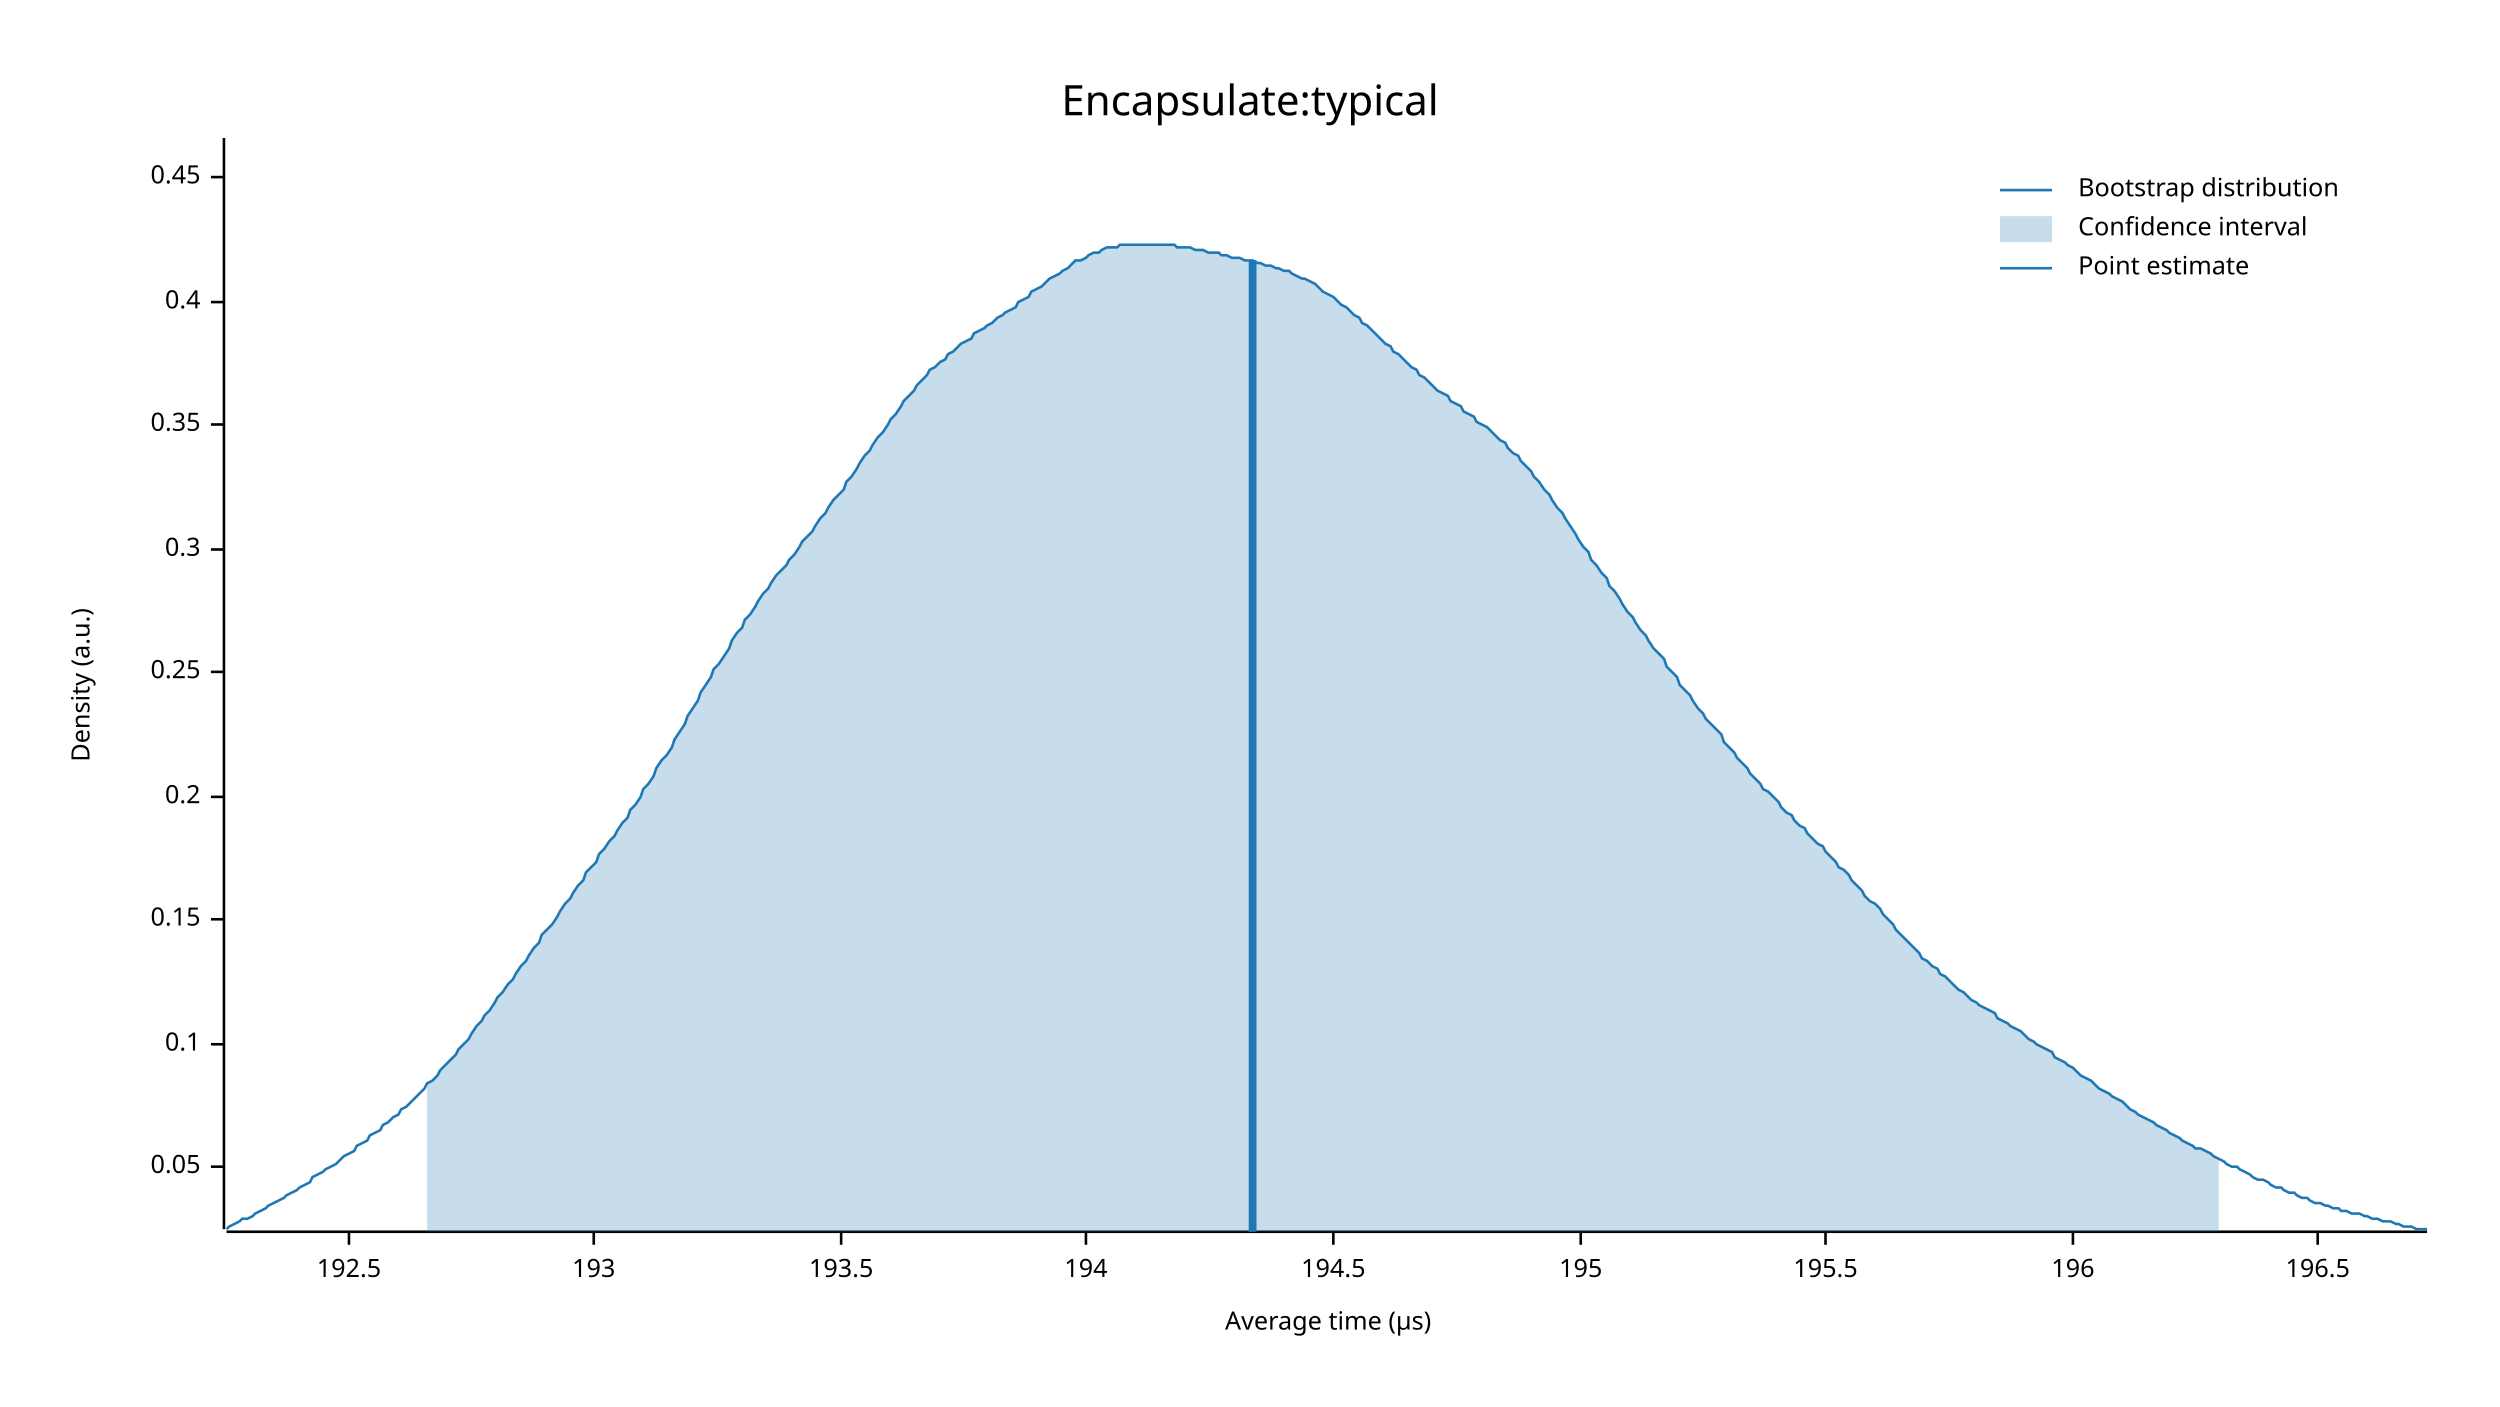
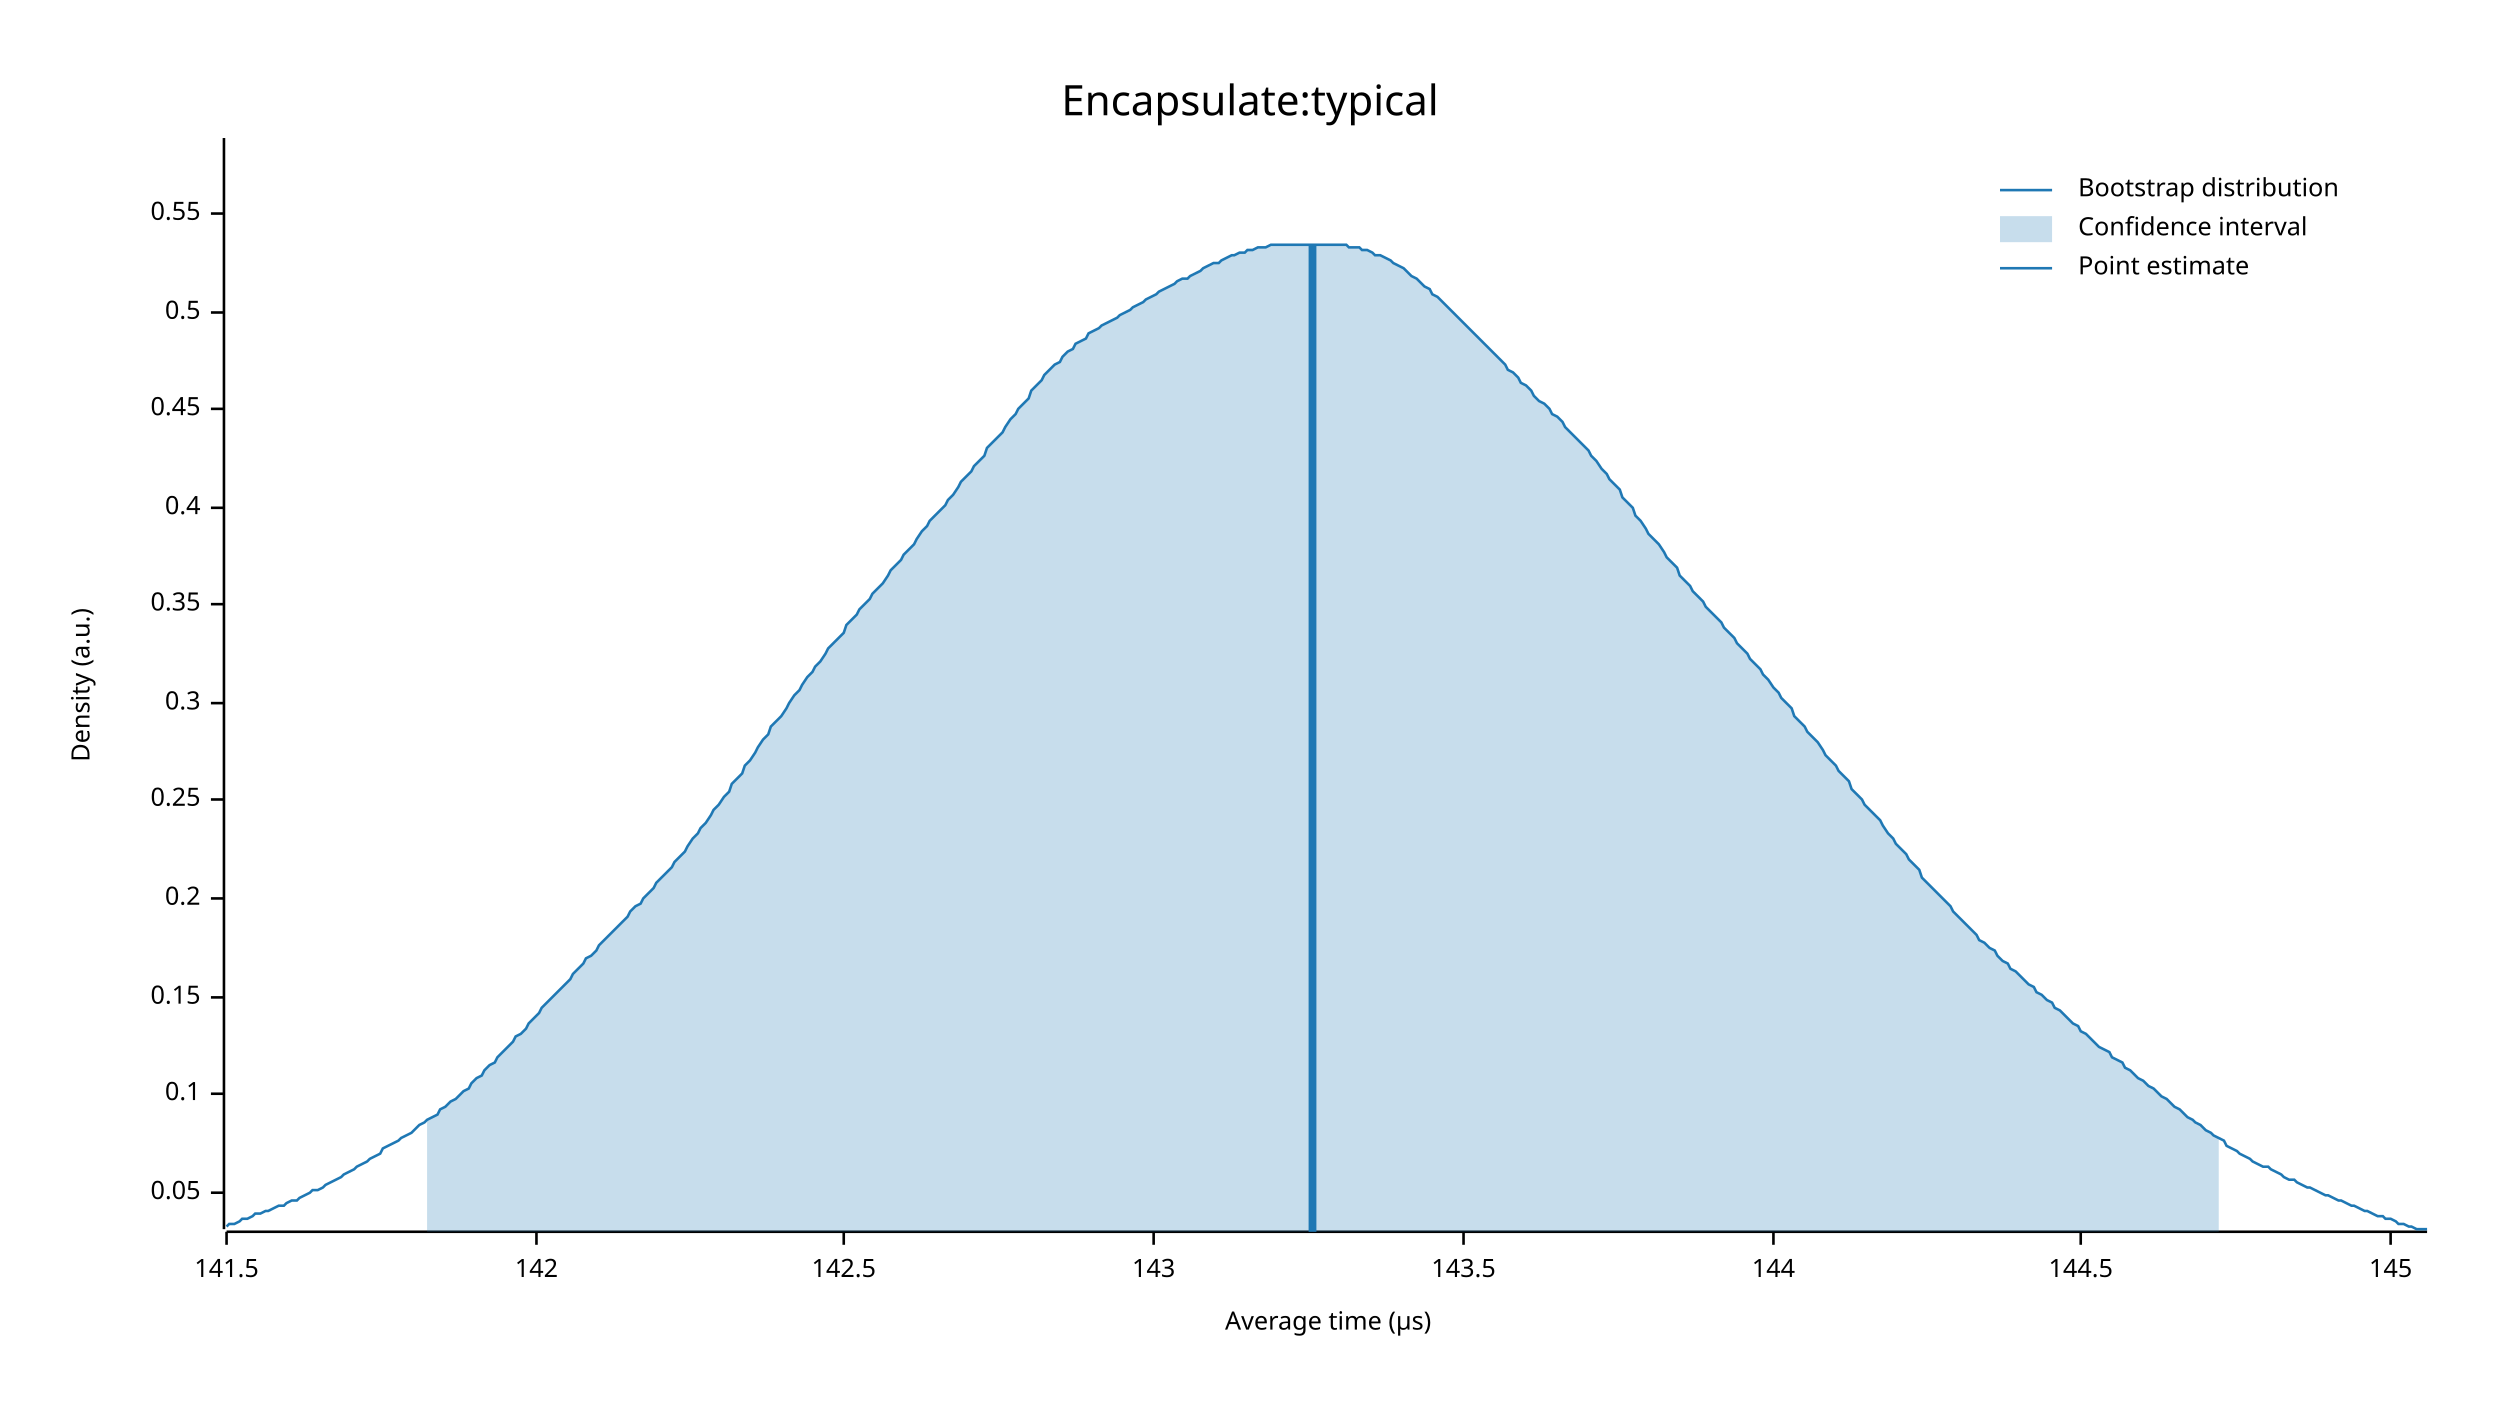
<svg xmlns="http://www.w3.org/2000/svg" width="960" height="540" viewBox="0 0 960 540">
  <text x="480" y="32" dy="0.76em" text-anchor="middle" font-family="sans-serif" font-size="16.129" opacity="1" fill="#000000">
Encapsulate:typical
</text>
  <text x="27" y="263" dy="0.76em" text-anchor="middle" font-family="sans-serif" font-size="9.677" opacity="1" fill="#000000" transform="rotate(270, 27, 263)">
Density (a.u.)
</text>
  <text x="510" y="513" dy="-0.5ex" text-anchor="middle" font-family="sans-serif" font-size="9.677" opacity="1" fill="#000000">
Average time (µs)
</text>
  <polyline fill="none" opacity="1" stroke="#000000" stroke-width="1" points="86,53 86,472 " />
-   <text x="77" y="448" dy="0.5ex" text-anchor="end" font-family="sans-serif" font-size="9.677" opacity="1" fill="#000000">
+   <text x="77" y="458" dy="0.5ex" text-anchor="end" font-family="sans-serif" font-size="9.677" opacity="1" fill="#000000">
0.05
</text>
-   <polyline fill="none" opacity="1" stroke="#000000" stroke-width="1" points="81,448 86,448 " />
-   <text x="77" y="401" dy="0.5ex" text-anchor="end" font-family="sans-serif" font-size="9.677" opacity="1" fill="#000000">
+   <polyline fill="none" opacity="1" stroke="#000000" stroke-width="1" points="81,458 86,458 " />
+   <text x="77" y="420" dy="0.5ex" text-anchor="end" font-family="sans-serif" font-size="9.677" opacity="1" fill="#000000">
0.1
</text>
-   <polyline fill="none" opacity="1" stroke="#000000" stroke-width="1" points="81,401 86,401 " />
-   <text x="77" y="353" dy="0.5ex" text-anchor="end" font-family="sans-serif" font-size="9.677" opacity="1" fill="#000000">
+   <polyline fill="none" opacity="1" stroke="#000000" stroke-width="1" points="81,420 86,420 " />
+   <text x="77" y="383" dy="0.5ex" text-anchor="end" font-family="sans-serif" font-size="9.677" opacity="1" fill="#000000">
0.15
</text>
-   <polyline fill="none" opacity="1" stroke="#000000" stroke-width="1" points="81,353 86,353 " />
-   <text x="77" y="306" dy="0.5ex" text-anchor="end" font-family="sans-serif" font-size="9.677" opacity="1" fill="#000000">
+   <polyline fill="none" opacity="1" stroke="#000000" stroke-width="1" points="81,383 86,383 " />
+   <text x="77" y="345" dy="0.5ex" text-anchor="end" font-family="sans-serif" font-size="9.677" opacity="1" fill="#000000">
0.2
</text>
-   <polyline fill="none" opacity="1" stroke="#000000" stroke-width="1" points="81,306 86,306 " />
-   <text x="77" y="258" dy="0.5ex" text-anchor="end" font-family="sans-serif" font-size="9.677" opacity="1" fill="#000000">
+   <polyline fill="none" opacity="1" stroke="#000000" stroke-width="1" points="81,345 86,345 " />
+   <text x="77" y="307" dy="0.5ex" text-anchor="end" font-family="sans-serif" font-size="9.677" opacity="1" fill="#000000">
0.25
</text>
-   <polyline fill="none" opacity="1" stroke="#000000" stroke-width="1" points="81,258 86,258 " />
-   <text x="77" y="211" dy="0.5ex" text-anchor="end" font-family="sans-serif" font-size="9.677" opacity="1" fill="#000000">
+   <polyline fill="none" opacity="1" stroke="#000000" stroke-width="1" points="81,307 86,307 " />
+   <text x="77" y="270" dy="0.5ex" text-anchor="end" font-family="sans-serif" font-size="9.677" opacity="1" fill="#000000">
0.3
</text>
-   <polyline fill="none" opacity="1" stroke="#000000" stroke-width="1" points="81,211 86,211 " />
-   <text x="77" y="163" dy="0.5ex" text-anchor="end" font-family="sans-serif" font-size="9.677" opacity="1" fill="#000000">
+   <polyline fill="none" opacity="1" stroke="#000000" stroke-width="1" points="81,270 86,270 " />
+   <text x="77" y="232" dy="0.5ex" text-anchor="end" font-family="sans-serif" font-size="9.677" opacity="1" fill="#000000">
0.35
</text>
-   <polyline fill="none" opacity="1" stroke="#000000" stroke-width="1" points="81,163 86,163 " />
-   <text x="77" y="116" dy="0.5ex" text-anchor="end" font-family="sans-serif" font-size="9.677" opacity="1" fill="#000000">
+   <polyline fill="none" opacity="1" stroke="#000000" stroke-width="1" points="81,232 86,232 " />
+   <text x="77" y="195" dy="0.5ex" text-anchor="end" font-family="sans-serif" font-size="9.677" opacity="1" fill="#000000">
0.4
</text>
-   <polyline fill="none" opacity="1" stroke="#000000" stroke-width="1" points="81,116 86,116 " />
-   <text x="77" y="68" dy="0.5ex" text-anchor="end" font-family="sans-serif" font-size="9.677" opacity="1" fill="#000000">
+   <polyline fill="none" opacity="1" stroke="#000000" stroke-width="1" points="81,195 86,195 " />
+   <text x="77" y="157" dy="0.5ex" text-anchor="end" font-family="sans-serif" font-size="9.677" opacity="1" fill="#000000">
0.45
</text>
-   <polyline fill="none" opacity="1" stroke="#000000" stroke-width="1" points="81,68 86,68 " />
+   <polyline fill="none" opacity="1" stroke="#000000" stroke-width="1" points="81,157 86,157 " />
+   <text x="77" y="120" dy="0.5ex" text-anchor="end" font-family="sans-serif" font-size="9.677" opacity="1" fill="#000000">
+ 0.5
+ </text>
+   <polyline fill="none" opacity="1" stroke="#000000" stroke-width="1" points="81,120 86,120 " />
+   <text x="77" y="82" dy="0.5ex" text-anchor="end" font-family="sans-serif" font-size="9.677" opacity="1" fill="#000000">
+ 0.55
+ </text>
+   <polyline fill="none" opacity="1" stroke="#000000" stroke-width="1" points="81,82 86,82 " />
  <polyline fill="none" opacity="1" stroke="#000000" stroke-width="1" points="87,473 932,473 " />
-   <text x="134" y="483" dy="0.76em" text-anchor="middle" font-family="sans-serif" font-size="9.677" opacity="1" fill="#000000">
- 192.5
+   <text x="87" y="483" dy="0.76em" text-anchor="middle" font-family="sans-serif" font-size="9.677" opacity="1" fill="#000000">
+ 141.5
</text>
-   <polyline fill="none" opacity="1" stroke="#000000" stroke-width="1" points="134,473 134,478 " />
-   <text x="228" y="483" dy="0.76em" text-anchor="middle" font-family="sans-serif" font-size="9.677" opacity="1" fill="#000000">
- 193
+   <polyline fill="none" opacity="1" stroke="#000000" stroke-width="1" points="87,473 87,478 " />
+   <text x="206" y="483" dy="0.76em" text-anchor="middle" font-family="sans-serif" font-size="9.677" opacity="1" fill="#000000">
+ 142
</text>
-   <polyline fill="none" opacity="1" stroke="#000000" stroke-width="1" points="228,473 228,478 " />
-   <text x="323" y="483" dy="0.76em" text-anchor="middle" font-family="sans-serif" font-size="9.677" opacity="1" fill="#000000">
- 193.5
+   <polyline fill="none" opacity="1" stroke="#000000" stroke-width="1" points="206,473 206,478 " />
+   <text x="324" y="483" dy="0.76em" text-anchor="middle" font-family="sans-serif" font-size="9.677" opacity="1" fill="#000000">
+ 142.5
</text>
-   <polyline fill="none" opacity="1" stroke="#000000" stroke-width="1" points="323,473 323,478 " />
-   <text x="417" y="483" dy="0.76em" text-anchor="middle" font-family="sans-serif" font-size="9.677" opacity="1" fill="#000000">
- 194
+   <polyline fill="none" opacity="1" stroke="#000000" stroke-width="1" points="324,473 324,478 " />
+   <text x="443" y="483" dy="0.76em" text-anchor="middle" font-family="sans-serif" font-size="9.677" opacity="1" fill="#000000">
+ 143
</text>
-   <polyline fill="none" opacity="1" stroke="#000000" stroke-width="1" points="417,473 417,478 " />
-   <text x="512" y="483" dy="0.76em" text-anchor="middle" font-family="sans-serif" font-size="9.677" opacity="1" fill="#000000">
- 194.5
+   <polyline fill="none" opacity="1" stroke="#000000" stroke-width="1" points="443,473 443,478 " />
+   <text x="562" y="483" dy="0.76em" text-anchor="middle" font-family="sans-serif" font-size="9.677" opacity="1" fill="#000000">
+ 143.5
</text>
-   <polyline fill="none" opacity="1" stroke="#000000" stroke-width="1" points="512,473 512,478 " />
-   <text x="607" y="483" dy="0.76em" text-anchor="middle" font-family="sans-serif" font-size="9.677" opacity="1" fill="#000000">
- 195
+   <polyline fill="none" opacity="1" stroke="#000000" stroke-width="1" points="562,473 562,478 " />
+   <text x="681" y="483" dy="0.76em" text-anchor="middle" font-family="sans-serif" font-size="9.677" opacity="1" fill="#000000">
+ 144
</text>
-   <polyline fill="none" opacity="1" stroke="#000000" stroke-width="1" points="607,473 607,478 " />
-   <text x="701" y="483" dy="0.76em" text-anchor="middle" font-family="sans-serif" font-size="9.677" opacity="1" fill="#000000">
- 195.5
+   <polyline fill="none" opacity="1" stroke="#000000" stroke-width="1" points="681,473 681,478 " />
+   <text x="799" y="483" dy="0.76em" text-anchor="middle" font-family="sans-serif" font-size="9.677" opacity="1" fill="#000000">
+ 144.5
</text>
-   <polyline fill="none" opacity="1" stroke="#000000" stroke-width="1" points="701,473 701,478 " />
-   <text x="796" y="483" dy="0.76em" text-anchor="middle" font-family="sans-serif" font-size="9.677" opacity="1" fill="#000000">
- 196
+   <polyline fill="none" opacity="1" stroke="#000000" stroke-width="1" points="799,473 799,478 " />
+   <text x="918" y="483" dy="0.76em" text-anchor="middle" font-family="sans-serif" font-size="9.677" opacity="1" fill="#000000">
+ 145
</text>
-   <polyline fill="none" opacity="1" stroke="#000000" stroke-width="1" points="796,473 796,478 " />
-   <text x="890" y="483" dy="0.76em" text-anchor="middle" font-family="sans-serif" font-size="9.677" opacity="1" fill="#000000">
- 196.5
- </text>
-   <polyline fill="none" opacity="1" stroke="#000000" stroke-width="1" points="890,473 890,478 " />
-   <polyline fill="none" opacity="1" stroke="#1F78B4" stroke-width="1" points="87,472 88,471 90,470 92,469 93,468 95,468 97,467 98,466 100,465 102,464 103,463 105,462 107,461 109,460 110,459 112,458 114,457 115,456 117,455 119,454 120,452 122,451 124,450 125,449 127,448 129,447 131,445 132,444 134,443 136,442 137,440 139,439 141,438 142,436 144,435 146,434 147,432 149,431 151,429 153,428 154,426 156,425 158,423 159,422 161,420 163,418 164,416 166,415 168,413 169,411 171,409 173,407 175,405 176,403 178,401 180,399 181,397 183,394 185,392 186,390 188,388 190,385 191,383 193,381 195,378 197,376 198,374 200,371 202,369 203,367 205,364 207,362 208,359 210,357 212,355 214,352 215,350 217,347 219,345 220,343 222,340 224,338 225,335 227,333 229,331 230,328 232,326 234,323 236,321 237,319 239,316 241,314 242,311 244,309 246,306 247,303 249,301 251,298 252,295 254,292 256,290 258,287 259,284 261,281 263,278 264,275 266,272 268,269 269,266 271,263 273,260 274,257 276,255 278,252 280,249 281,246 283,243 285,241 286,238 288,236 290,233 291,231 293,228 295,226 296,224 298,221 300,219 302,217 303,215 305,213 307,210 308,208 310,206 312,204 313,202 315,199 317,197 318,195 320,192 322,190 324,188 325,185 327,183 329,180 330,178 332,175 334,173 335,171 337,168 339,166 341,163 342,161 344,159 346,156 347,154 349,152 351,150 352,148 354,146 356,144 357,142 359,141 361,139 363,138 364,136 366,135 368,133 369,132 371,131 373,130 374,128 376,127 378,126 379,125 381,124 383,122 385,121 386,120 388,119 390,118 391,116 393,115 395,114 396,112 398,111 400,110 401,109 403,107 405,106 407,105 408,104 410,103 412,101 413,100 415,100 417,99 418,98 420,97 422,97 423,96 425,95 427,95 429,95 430,94 432,94 434,94 435,94 437,94 439,94 440,94 442,94 444,94 445,94 447,94 449,94 451,94 452,95 454,95 456,95 457,95 459,96 461,96 462,96 464,97 466,97 468,97 469,98 471,98 473,99 474,99 476,99 478,100 479,100 481,100 483,101 484,101 486,102 488,102 490,103 491,103 493,104 495,104 496,105 498,106 500,107 501,107 503,108 505,109 506,110 508,112 510,113 512,114 513,115 515,117 517,118 518,119 520,121 522,122 523,124 525,125 527,127 528,128 530,130 532,132 534,133 535,135 537,136 539,138 540,139 542,141 544,142 545,144 547,145 549,147 550,148 552,150 554,151 556,152 557,154 559,155 561,156 562,158 564,159 566,160 567,162 569,163 571,164 573,166 574,167 576,169 578,170 579,172 581,174 583,175 584,177 586,179 588,181 589,183 591,185 593,188 595,190 596,192 598,195 600,197 601,199 603,202 605,205 606,207 608,210 610,212 611,215 613,217 615,220 617,222 618,225 620,227 622,230 623,232 625,235 627,237 628,239 630,242 632,244 633,246 635,249 637,251 639,253 640,256 642,258 644,260 645,263 647,265 649,267 650,269 652,272 654,274 655,276 657,278 659,280 661,282 662,285 664,287 666,289 667,291 669,293 671,295 672,297 674,299 676,301 677,303 679,304 681,306 683,308 684,310 686,312 688,313 689,315 691,317 693,318 694,320 696,322 698,324 700,325 701,327 703,329 705,331 706,333 708,334 710,336 711,338 713,340 715,342 716,344 718,346 720,347 722,349 723,351 725,353 727,355 728,357 730,359 732,361 733,362 735,364 737,366 738,368 740,369 742,371 744,372 745,374 747,375 749,377 750,378 752,380 754,381 755,382 757,384 759,385 760,386 762,387 764,388 766,389 767,391 769,392 771,393 772,394 774,395 776,396 777,397 779,399 781,400 782,401 784,402 786,403 788,404 789,406 791,407 793,408 794,409 796,410 798,412 799,413 801,414 803,415 804,416 806,418 808,419 810,420 811,421 813,422 815,423 816,424 818,426 820,427 821,428 823,429 825,430 827,431 828,432 830,433 832,434 833,435 835,436 837,437 838,438 840,439 842,440 843,441 845,441 847,442 849,443 850,444 852,445 854,446 855,447 857,448 859,448 860,449 862,450 864,451 865,452 867,453 869,453 871,454 872,455 874,456 876,456 877,457 879,458 881,458 882,459 884,460 886,460 887,461 889,462 891,462 893,463 894,463 896,464 898,464 899,465 901,465 903,466 904,466 906,466 908,467 909,467 911,468 913,468 915,469 916,469 918,469 920,470 921,470 923,471 925,471 926,471 928,472 930,472 932,472 " />
-   <polygon opacity="0.25" fill="#1F78B4" points="164,416 166,415 168,413 169,411 171,409 173,407 175,405 176,403 178,401 180,399 181,397 183,394 185,392 186,390 188,388 190,385 191,383 193,381 195,378 197,376 198,374 200,371 202,369 203,367 205,364 207,362 208,359 210,357 212,355 214,352 215,350 217,347 219,345 220,343 222,340 224,338 225,335 227,333 229,331 230,328 232,326 234,323 236,321 237,319 239,316 241,314 242,311 244,309 246,306 247,303 249,301 251,298 252,295 254,292 256,290 258,287 259,284 261,281 263,278 264,275 266,272 268,269 269,266 271,263 273,260 274,257 276,255 278,252 280,249 281,246 283,243 285,241 286,238 288,236 290,233 291,231 293,228 295,226 296,224 298,221 300,219 302,217 303,215 305,213 307,210 308,208 310,206 312,204 313,202 315,199 317,197 318,195 320,192 322,190 324,188 325,185 327,183 329,180 330,178 332,175 334,173 335,171 337,168 339,166 341,163 342,161 344,159 346,156 347,154 349,152 351,150 352,148 354,146 356,144 357,142 359,141 361,139 363,138 364,136 366,135 368,133 369,132 371,131 373,130 374,128 376,127 378,126 379,125 381,124 383,122 385,121 386,120 388,119 390,118 391,116 393,115 395,114 396,112 398,111 400,110 401,109 403,107 405,106 407,105 408,104 410,103 412,101 413,100 415,100 417,99 418,98 420,97 422,97 423,96 425,95 427,95 429,95 430,94 432,94 434,94 435,94 437,94 439,94 440,94 442,94 444,94 445,94 447,94 449,94 451,94 452,95 454,95 456,95 457,95 459,96 461,96 462,96 464,97 466,97 468,97 469,98 471,98 473,99 474,99 476,99 478,100 479,100 481,100 483,101 484,101 486,102 488,102 490,103 491,103 493,104 495,104 496,105 498,106 500,107 501,107 503,108 505,109 506,110 508,112 510,113 512,114 513,115 515,117 517,118 518,119 520,121 522,122 523,124 525,125 527,127 528,128 530,130 532,132 534,133 535,135 537,136 539,138 540,139 542,141 544,142 545,144 547,145 549,147 550,148 552,150 554,151 556,152 557,154 559,155 561,156 562,158 564,159 566,160 567,162 569,163 571,164 573,166 574,167 576,169 578,170 579,172 581,174 583,175 584,177 586,179 588,181 589,183 591,185 593,188 595,190 596,192 598,195 600,197 601,199 603,202 605,205 606,207 608,210 610,212 611,215 613,217 615,220 617,222 618,225 620,227 622,230 623,232 625,235 627,237 628,239 630,242 632,244 633,246 635,249 637,251 639,253 640,256 642,258 644,260 645,263 647,265 649,267 650,269 652,272 654,274 655,276 657,278 659,280 661,282 662,285 664,287 666,289 667,291 669,293 671,295 672,297 674,299 676,301 677,303 679,304 681,306 683,308 684,310 686,312 688,313 689,315 691,317 693,318 694,320 696,322 698,324 700,325 701,327 703,329 705,331 706,333 708,334 710,336 711,338 713,340 715,342 716,344 718,346 720,347 722,349 723,351 725,353 727,355 728,357 730,359 732,361 733,362 735,364 737,366 738,368 740,369 742,371 744,372 745,374 747,375 749,377 750,378 752,380 754,381 755,382 757,384 759,385 760,386 762,387 764,388 766,389 767,391 769,392 771,393 772,394 774,395 776,396 777,397 779,399 781,400 782,401 784,402 786,403 788,404 789,406 791,407 793,408 794,409 796,410 798,412 799,413 801,414 803,415 804,416 806,418 808,419 810,420 811,421 813,422 815,423 816,424 818,426 820,427 821,428 823,429 825,430 827,431 828,432 830,433 832,434 833,435 835,436 837,437 838,438 840,439 842,440 843,441 845,441 847,442 849,443 850,444 852,445 852,473 164,473 " />
-   <polyline fill="none" opacity="1" stroke="#1F78B4" stroke-width="3" points="481,473 481,100 " />
+   <polyline fill="none" opacity="1" stroke="#000000" stroke-width="1" points="918,473 918,478 " />
+   <polyline fill="none" opacity="1" stroke="#1F78B4" stroke-width="1" points="87,471 88,470 90,470 92,469 93,468 95,468 97,467 98,466 100,466 102,465 103,465 105,464 107,463 109,463 110,462 112,461 114,461 115,460 117,459 119,458 120,457 122,457 124,456 125,455 127,454 129,453 131,452 132,451 134,450 136,449 137,448 139,447 141,446 142,445 144,444 146,443 147,441 149,440 151,439 153,438 154,437 156,436 158,435 159,434 161,432 163,431 164,430 166,429 168,428 169,426 171,425 173,423 175,422 176,421 178,419 180,418 181,416 183,414 185,413 186,411 188,409 190,408 191,406 193,404 195,402 197,400 198,398 200,397 202,395 203,393 205,391 207,389 208,387 210,385 212,383 214,381 215,380 217,378 219,376 220,374 222,372 224,370 225,368 227,367 229,365 230,363 232,361 234,359 236,357 237,356 239,354 241,352 242,350 244,348 246,347 247,345 249,343 251,341 252,339 254,337 256,335 258,333 259,331 261,329 263,327 264,325 266,322 268,320 269,318 271,316 273,313 274,311 276,309 278,306 280,304 281,301 283,299 285,297 286,294 288,292 290,289 291,287 293,284 295,282 296,279 298,277 300,275 302,272 303,270 305,267 307,265 308,263 310,260 312,258 313,256 315,254 317,251 318,249 320,247 322,245 324,243 325,240 327,238 329,236 330,234 332,232 334,230 335,228 337,226 339,224 341,221 342,219 344,217 346,215 347,213 349,211 351,209 352,207 354,204 356,202 357,200 359,198 361,196 363,194 364,192 366,190 368,187 369,185 371,183 373,181 374,179 376,177 378,175 379,172 381,170 383,168 385,166 386,164 388,161 390,159 391,157 393,155 395,153 396,150 398,148 400,146 401,144 403,142 405,140 407,139 408,137 410,135 412,134 413,132 415,131 417,130 418,128 420,127 422,126 423,125 425,124 427,123 429,122 430,121 432,120 434,119 435,118 437,117 439,116 440,115 442,114 444,113 445,112 447,111 449,110 451,109 452,108 454,107 456,107 457,106 459,105 461,104 462,103 464,102 466,101 468,101 469,100 471,99 473,98 474,98 476,97 478,97 479,96 481,96 483,95 484,95 486,95 488,94 490,94 491,94 493,94 495,94 496,94 498,94 500,94 501,94 503,94 505,94 506,94 508,94 510,94 512,94 513,94 515,94 517,94 518,95 520,95 522,95 523,96 525,96 527,97 528,98 530,98 532,99 534,100 535,101 537,102 539,103 540,104 542,106 544,107 545,108 547,110 549,111 550,113 552,114 554,116 556,118 557,119 559,121 561,123 562,124 564,126 566,128 567,129 569,131 571,133 573,135 574,136 576,138 578,140 579,142 581,143 583,145 584,147 586,148 588,150 589,152 591,154 593,155 595,157 596,159 598,160 600,162 601,164 603,166 605,168 606,169 608,171 610,173 611,175 613,177 615,180 617,182 618,184 620,186 622,188 623,191 625,193 627,195 628,198 630,200 632,203 633,205 635,207 637,209 639,212 640,214 642,216 644,218 645,221 647,223 649,225 650,227 652,229 654,231 655,233 657,235 659,237 661,239 662,241 664,243 666,245 667,247 669,249 671,251 672,253 674,255 676,257 677,259 679,261 681,264 683,266 684,268 686,270 688,272 689,275 691,277 693,279 694,281 696,283 698,285 700,288 701,290 703,292 705,294 706,296 708,298 710,300 711,303 713,305 715,307 716,309 718,311 720,313 722,315 723,317 725,320 727,322 728,324 730,326 732,328 733,330 735,332 737,334 738,337 740,339 742,341 744,343 745,344 747,346 749,348 750,350 752,352 754,354 755,355 757,357 759,359 760,361 762,362 764,364 766,365 767,367 769,369 771,370 772,372 774,373 776,375 777,376 779,378 781,379 782,381 784,382 786,384 788,385 789,387 791,388 793,390 794,391 796,393 798,394 799,396 801,397 803,399 804,400 806,402 808,403 810,404 811,406 813,407 815,408 816,410 818,411 820,413 821,414 823,415 825,417 827,418 828,419 830,421 832,422 833,423 835,425 837,426 838,427 840,429 842,430 843,431 845,432 847,434 849,435 850,436 852,437 854,438 855,440 857,441 859,442 860,443 862,444 864,445 865,446 867,447 869,448 871,448 872,449 874,450 876,451 877,452 879,453 881,453 882,454 884,455 886,456 887,456 889,457 891,458 893,459 894,459 896,460 898,461 899,461 901,462 903,463 904,463 906,464 908,465 909,465 911,466 913,467 915,467 916,468 918,468 920,469 921,470 923,470 925,471 926,471 928,472 930,472 932,472 " />
+   <polygon opacity="0.25" fill="#1F78B4" points="164,430 166,429 168,428 169,426 171,425 173,423 175,422 176,421 178,419 180,418 181,416 183,414 185,413 186,411 188,409 190,408 191,406 193,404 195,402 197,400 198,398 200,397 202,395 203,393 205,391 207,389 208,387 210,385 212,383 214,381 215,380 217,378 219,376 220,374 222,372 224,370 225,368 227,367 229,365 230,363 232,361 234,359 236,357 237,356 239,354 241,352 242,350 244,348 246,347 247,345 249,343 251,341 252,339 254,337 256,335 258,333 259,331 261,329 263,327 264,325 266,322 268,320 269,318 271,316 273,313 274,311 276,309 278,306 280,304 281,301 283,299 285,297 286,294 288,292 290,289 291,287 293,284 295,282 296,279 298,277 300,275 302,272 303,270 305,267 307,265 308,263 310,260 312,258 313,256 315,254 317,251 318,249 320,247 322,245 324,243 325,240 327,238 329,236 330,234 332,232 334,230 335,228 337,226 339,224 341,221 342,219 344,217 346,215 347,213 349,211 351,209 352,207 354,204 356,202 357,200 359,198 361,196 363,194 364,192 366,190 368,187 369,185 371,183 373,181 374,179 376,177 378,175 379,172 381,170 383,168 385,166 386,164 388,161 390,159 391,157 393,155 395,153 396,150 398,148 400,146 401,144 403,142 405,140 407,139 408,137 410,135 412,134 413,132 415,131 417,130 418,128 420,127 422,126 423,125 425,124 427,123 429,122 430,121 432,120 434,119 435,118 437,117 439,116 440,115 442,114 444,113 445,112 447,111 449,110 451,109 452,108 454,107 456,107 457,106 459,105 461,104 462,103 464,102 466,101 468,101 469,100 471,99 473,98 474,98 476,97 478,97 479,96 481,96 483,95 484,95 486,95 488,94 490,94 491,94 493,94 495,94 496,94 498,94 500,94 501,94 503,94 505,94 506,94 508,94 510,94 512,94 513,94 515,94 517,94 518,95 520,95 522,95 523,96 525,96 527,97 528,98 530,98 532,99 534,100 535,101 537,102 539,103 540,104 542,106 544,107 545,108 547,110 549,111 550,113 552,114 554,116 556,118 557,119 559,121 561,123 562,124 564,126 566,128 567,129 569,131 571,133 573,135 574,136 576,138 578,140 579,142 581,143 583,145 584,147 586,148 588,150 589,152 591,154 593,155 595,157 596,159 598,160 600,162 601,164 603,166 605,168 606,169 608,171 610,173 611,175 613,177 615,180 617,182 618,184 620,186 622,188 623,191 625,193 627,195 628,198 630,200 632,203 633,205 635,207 637,209 639,212 640,214 642,216 644,218 645,221 647,223 649,225 650,227 652,229 654,231 655,233 657,235 659,237 661,239 662,241 664,243 666,245 667,247 669,249 671,251 672,253 674,255 676,257 677,259 679,261 681,264 683,266 684,268 686,270 688,272 689,275 691,277 693,279 694,281 696,283 698,285 700,288 701,290 703,292 705,294 706,296 708,298 710,300 711,303 713,305 715,307 716,309 718,311 720,313 722,315 723,317 725,320 727,322 728,324 730,326 732,328 733,330 735,332 737,334 738,337 740,339 742,341 744,343 745,344 747,346 749,348 750,350 752,352 754,354 755,355 757,357 759,359 760,361 762,362 764,364 766,365 767,367 769,369 771,370 772,372 774,373 776,375 777,376 779,378 781,379 782,381 784,382 786,384 788,385 789,387 791,388 793,390 794,391 796,393 798,394 799,396 801,397 803,399 804,400 806,402 808,403 810,404 811,406 813,407 815,408 816,410 818,411 820,413 821,414 823,415 825,417 827,418 828,419 830,421 832,422 833,423 835,425 837,426 838,427 840,429 842,430 843,431 845,432 847,434 849,435 850,436 852,437 852,473 164,473 " />
+   <polyline fill="none" opacity="1" stroke="#1F78B4" stroke-width="3" points="504,473 504,94 " />
  <text x="798" y="68" dy="0.76em" text-anchor="start" font-family="sans-serif" font-size="9.677" opacity="1" fill="#000000">
Bootstrap distribution
</text>
  <text x="798" y="83" dy="0.76em" text-anchor="start" font-family="sans-serif" font-size="9.677" opacity="1" fill="#000000">
Confidence interval
</text>
  <text x="798" y="98" dy="0.76em" text-anchor="start" font-family="sans-serif" font-size="9.677" opacity="1" fill="#000000">
Point estimate
</text>
  <polyline fill="none" opacity="1" stroke="#1F78B4" stroke-width="1" points="768,73 788,73 " />
  <rect x="768" y="83" width="20" height="10" opacity="0.25" fill="#1F78B4" stroke="none" />
  <polyline fill="none" opacity="1" stroke="#1F78B4" stroke-width="1" points="768,103 788,103 " />
</svg>
